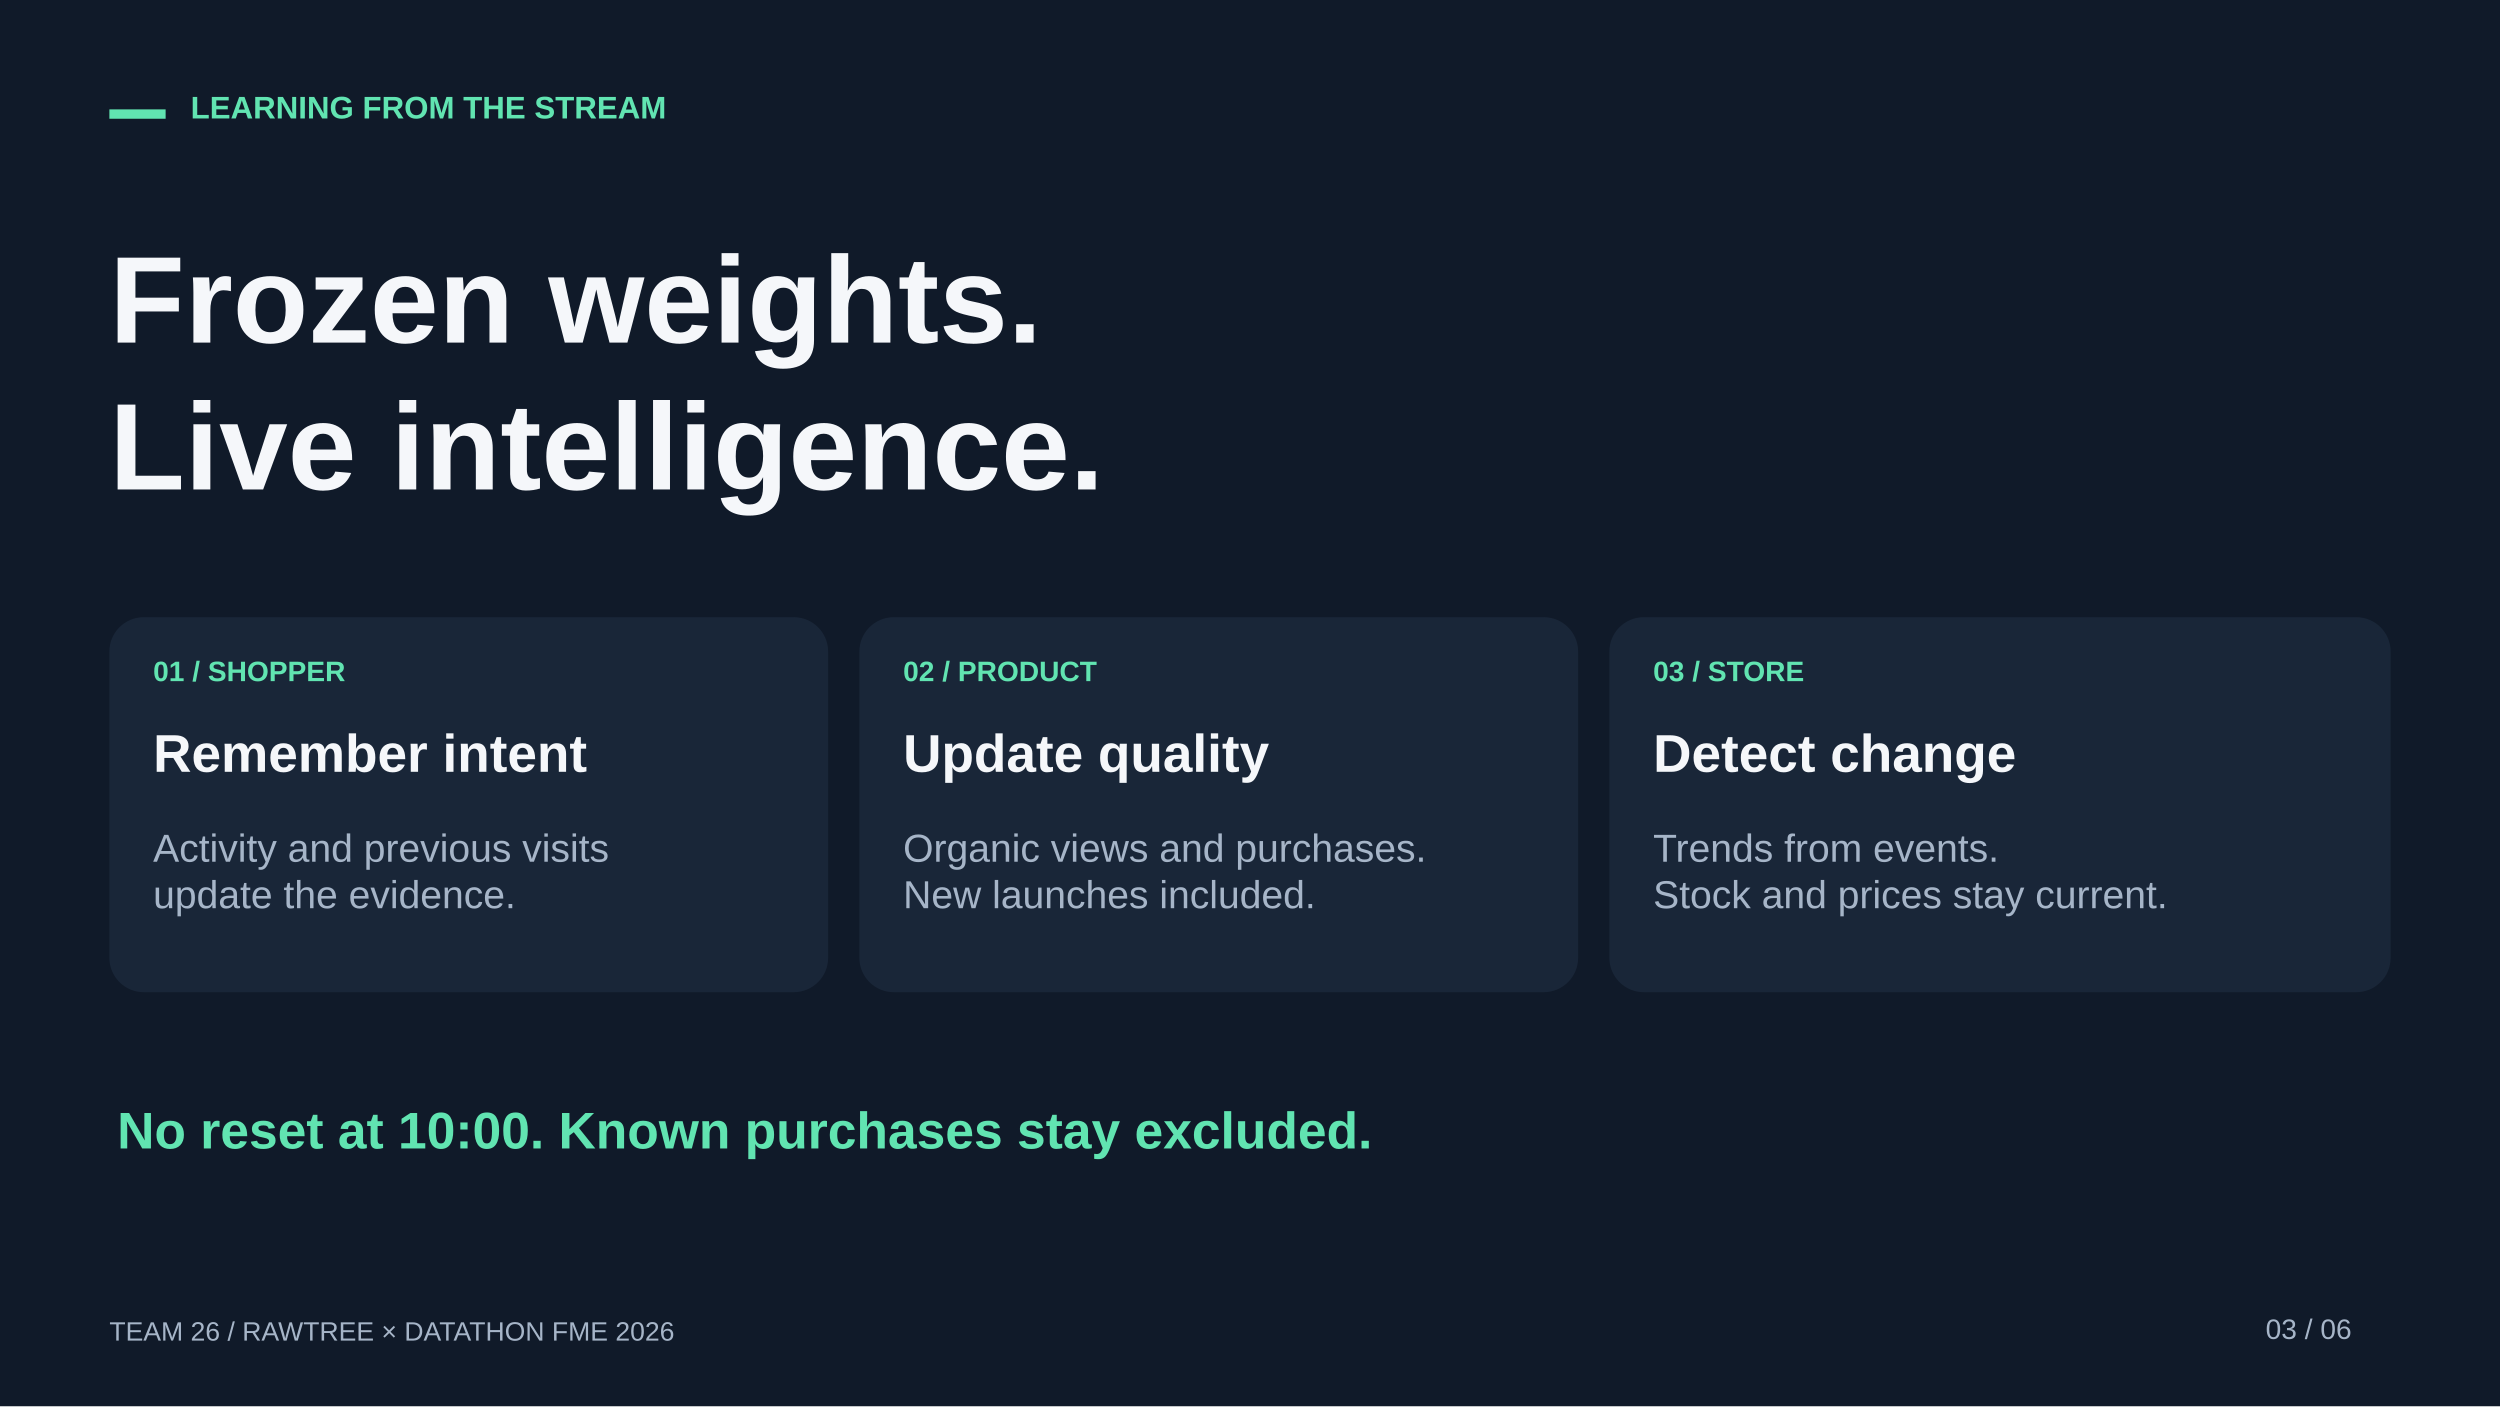
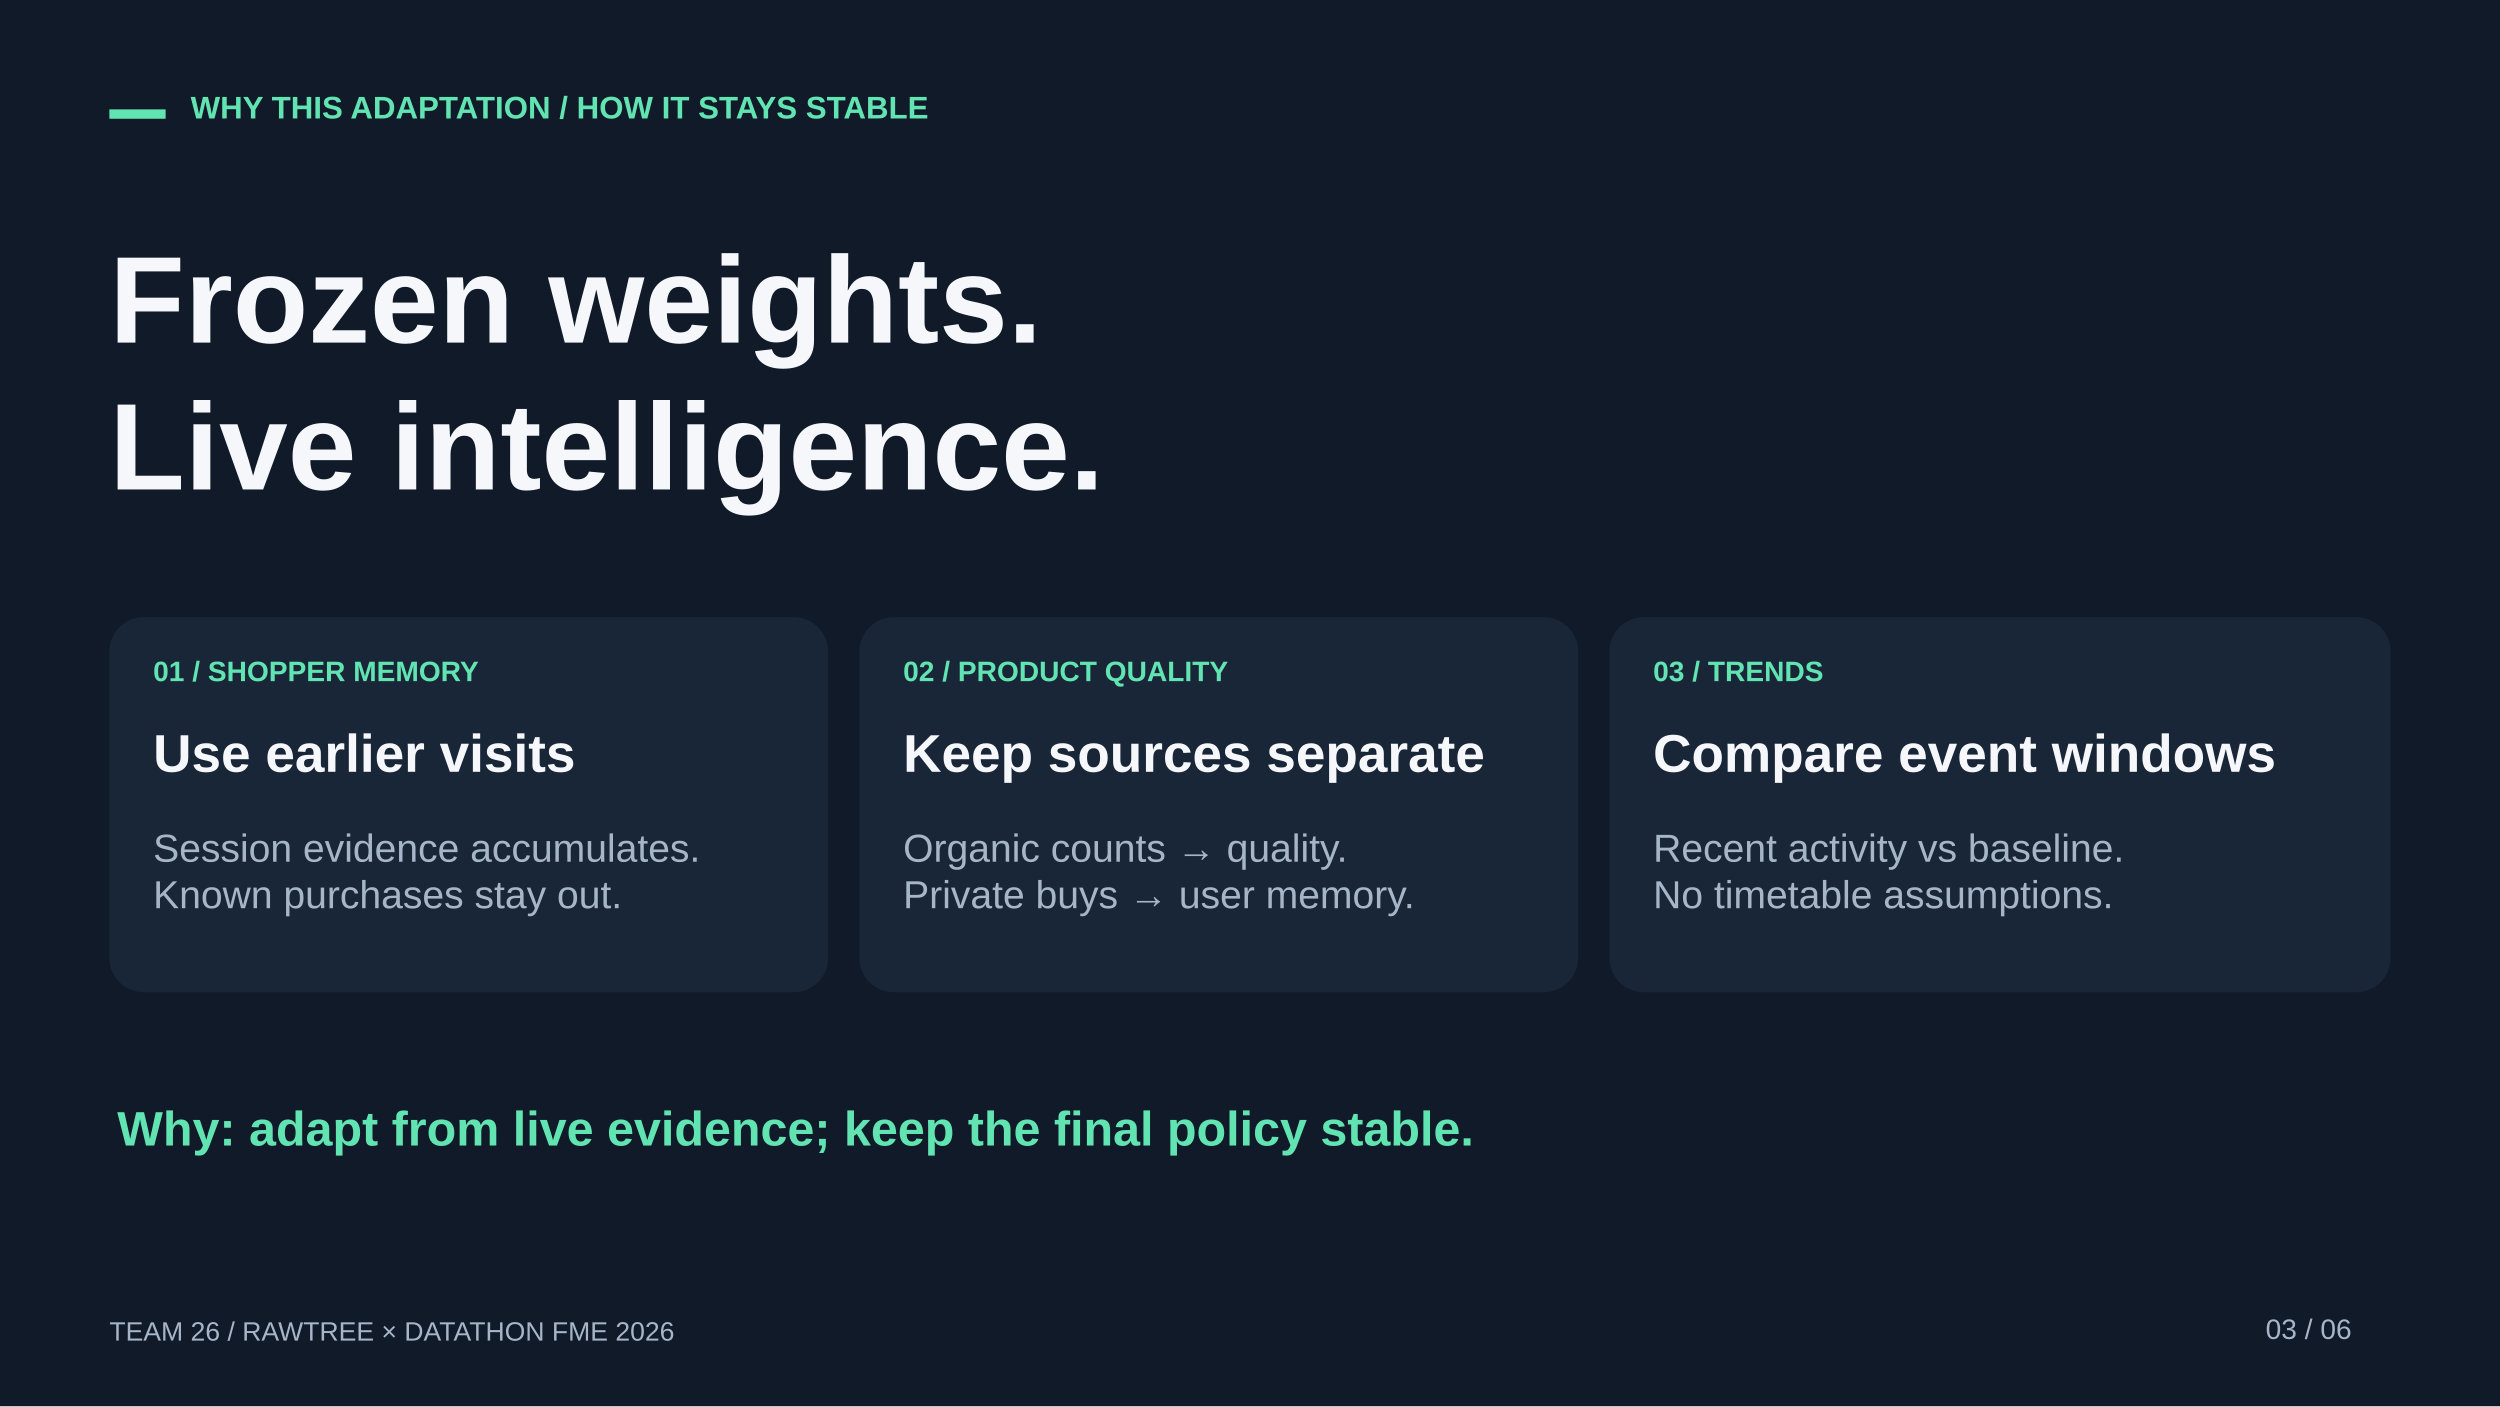
<svg xmlns="http://www.w3.org/2000/svg" viewBox="0 0 1600 900" role="img" aria-label="Frozen weights. Live intelligence.">
  <rect x="0" y="0" width="1600" height="900" rx="0" fill="#101A29" />
  <rect x="70" y="70" width="36" height="6" rx="0" fill="#61E4B1" />
  <text fill="#61E4B1" font-family="Arial, sans-serif" font-size="20" font-weight="700">
-     <tspan x="122" y="75.8">LEARNING FROM THE STREAM</tspan>
+     <tspan x="122" y="75.8">WHY THIS ADAPTATION / HOW IT STAYS STABLE</tspan>
  </text>
  <text fill="#A6B5C8" font-family="Arial, sans-serif" font-size="17" font-weight="400">
    <tspan x="70" y="857.98">TEAM 26  /  RAWTREE × DATATHON FME 2026</tspan>
  </text>
  <text fill="#A6B5C8" font-family="Arial, sans-serif" font-size="18" font-weight="400">
    <tspan x="1450" y="856.92">03 / 06</tspan>
  </text>
  <text fill="#F5F7FA" font-family="Arial, sans-serif" font-size="79" font-weight="700">
    <tspan x="70" y="219.26">Frozen weights.</tspan>
    <tspan x="70" y="313.27">Live intelligence.</tspan>
  </text>
  <rect x="70" y="395" width="460" height="240" rx="22" fill="#192638" />
  <text fill="#61E4B1" font-family="Arial, sans-serif" font-size="18" font-weight="700">
-     <tspan x="98" y="435.92">01 / SHOPPER</tspan>
+     <tspan x="98" y="435.92">01 / SHOPPER MEMORY</tspan>
  </text>
  <text fill="#F5F7FA" font-family="Arial, sans-serif" font-size="34" font-weight="700">
-     <tspan x="98" y="493.96">Remember intent</tspan>
+     <tspan x="98" y="493.96">Use earlier visits</tspan>
  </text>
  <text fill="#A6B5C8" font-family="Arial, sans-serif" font-size="25" font-weight="400">
-     <tspan x="98" y="551.5">Activity and previous visits</tspan>
-     <tspan x="98" y="581.25">update the evidence.</tspan>
+     <tspan x="98" y="551.5">Session evidence accumulates.</tspan>
+     <tspan x="98" y="581.25">Known purchases stay out.</tspan>
  </text>
  <rect x="550" y="395" width="460" height="240" rx="22" fill="#192638" />
  <text fill="#61E4B1" font-family="Arial, sans-serif" font-size="18" font-weight="700">
-     <tspan x="578" y="435.92">02 / PRODUCT</tspan>
+     <tspan x="578" y="435.92">02 / PRODUCT QUALITY</tspan>
  </text>
  <text fill="#F5F7FA" font-family="Arial, sans-serif" font-size="34" font-weight="700">
-     <tspan x="578" y="493.96">Update quality</tspan>
+     <tspan x="578" y="493.96">Keep sources separate</tspan>
  </text>
  <text fill="#A6B5C8" font-family="Arial, sans-serif" font-size="25" font-weight="400">
-     <tspan x="578" y="551.5">Organic views and purchases.</tspan>
-     <tspan x="578" y="581.25">New launches included.</tspan>
+     <tspan x="578" y="551.5">Organic counts → quality.</tspan>
+     <tspan x="578" y="581.25">Private buys → user memory.</tspan>
  </text>
  <rect x="1030" y="395" width="500" height="240" rx="22" fill="#192638" />
  <text fill="#61E4B1" font-family="Arial, sans-serif" font-size="18" font-weight="700">
-     <tspan x="1058" y="435.92">03 / STORE</tspan>
+     <tspan x="1058" y="435.92">03 / TRENDS</tspan>
  </text>
  <text fill="#F5F7FA" font-family="Arial, sans-serif" font-size="34" font-weight="700">
-     <tspan x="1058" y="493.96">Detect change</tspan>
+     <tspan x="1058" y="493.96">Compare event windows</tspan>
  </text>
  <text fill="#A6B5C8" font-family="Arial, sans-serif" font-size="25" font-weight="400">
-     <tspan x="1058" y="551.5">Trends from events.</tspan>
-     <tspan x="1058" y="581.25">Stock and prices stay current.</tspan>
+     <tspan x="1058" y="551.5">Recent activity vs baseline.</tspan>
+     <tspan x="1058" y="581.25">No timetable assumptions.</tspan>
  </text>
-   <text fill="#61E4B1" font-family="Arial, sans-serif" font-size="33" font-weight="700">
-     <tspan x="75" y="735.02">No reset at 10:00. Known purchases stay excluded.</tspan>
+   <text fill="#61E4B1" font-family="Arial, sans-serif" font-size="31" font-weight="700">
+     <tspan x="75" y="733.14">Why: adapt from live evidence; keep the final policy stable.</tspan>
  </text>
</svg>
